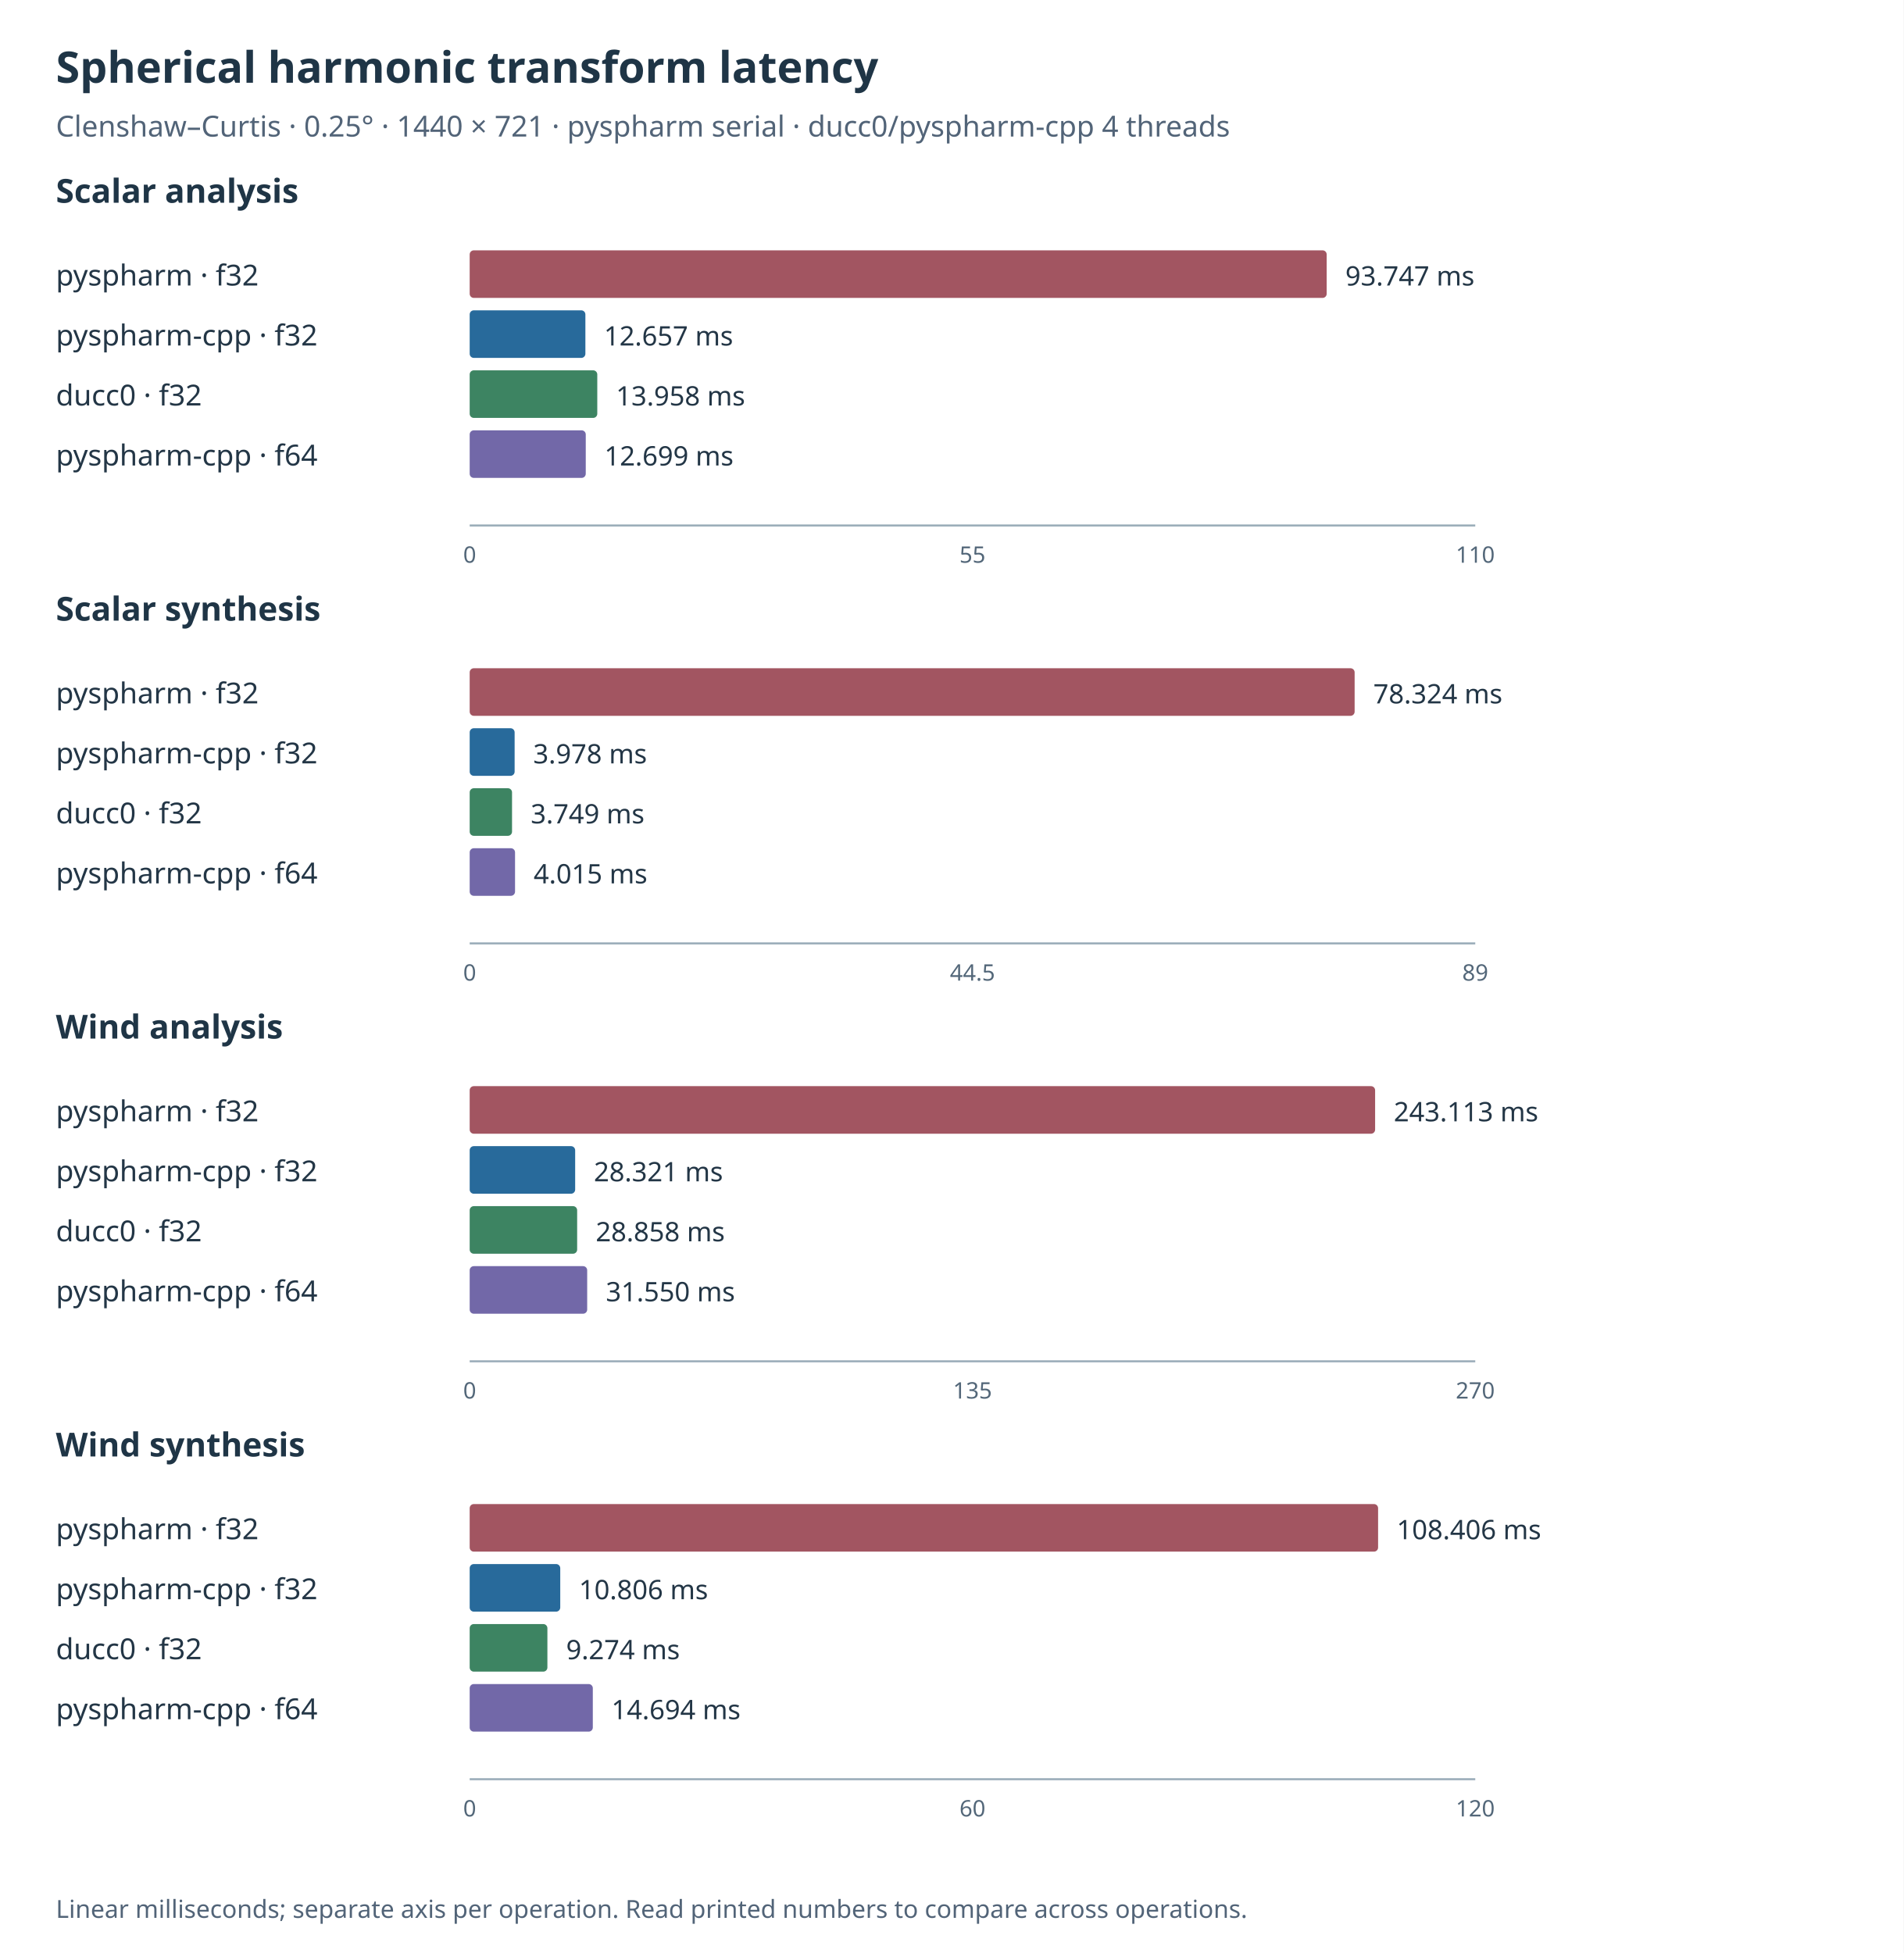
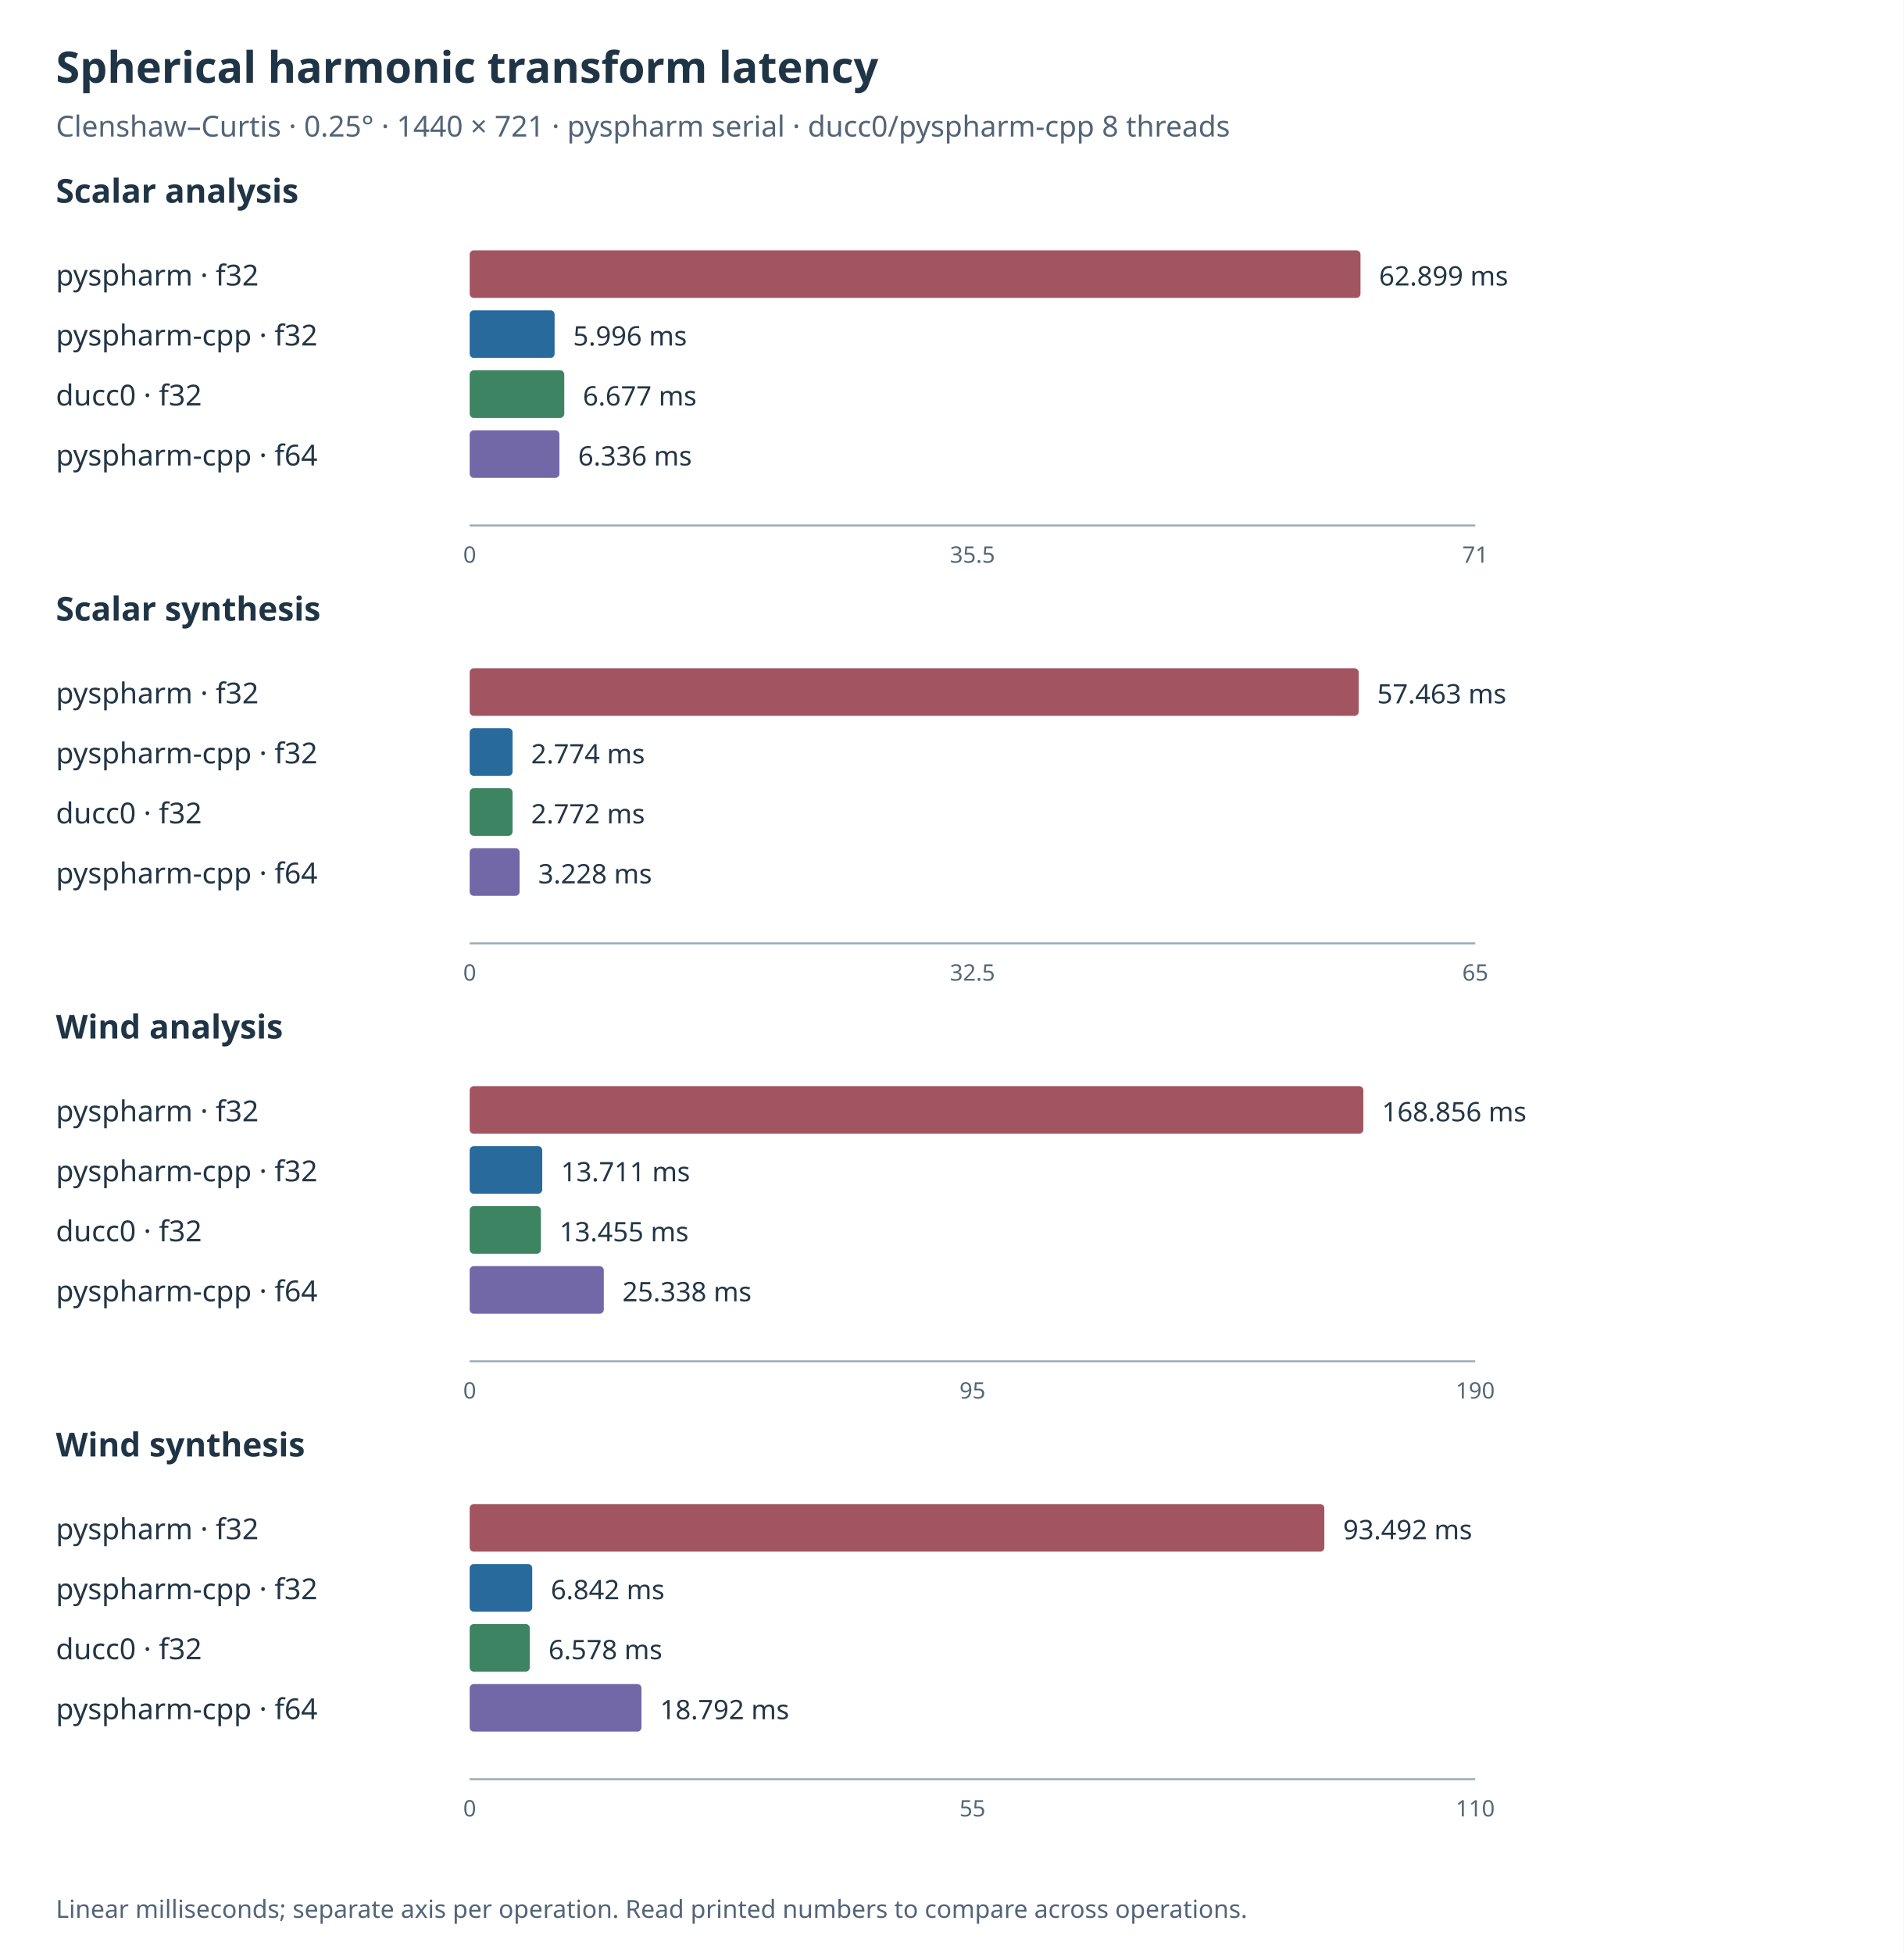
<svg xmlns="http://www.w3.org/2000/svg" width="920" height="944" viewBox="0 0 920 944" role="img" aria-labelledby="t d">
  <rect width="920" height="944" fill="white" />
  <text x="27" y="40" font-size="21" font-family="sans-serif" font-weight="600" fill="#1f3546">Spherical harmonic transform latency</text>
-   <text x="27" y="66" font-size="14" font-family="sans-serif" fill="#526478">Clenshaw–Curtis · 0.25° · 1440 × 721 · pyspharm serial · ducc0/pyspharm-cpp 4 threads</text>
+   <text x="27" y="66" font-size="14" font-family="sans-serif" fill="#526478">Clenshaw–Curtis · 0.25° · 1440 × 721 · pyspharm serial · ducc0/pyspharm-cpp 8 threads</text>
  <text x="27" y="98" font-size="16" font-family="sans-serif" font-weight="600" fill="#1f3546">Scalar analysis</text>
  <text x="27" y="138" font-family="sans-serif" font-size="14" fill="#233646">pyspharm · f32</text>
-   <rect x="227" y="121" width="414.19" height="23" fill="#a25561" rx="2" />
-   <text x="650.2" y="138" font-family="sans-serif" font-size="13" fill="#233646">93.747 ms</text>
+   <rect x="227" y="121" width="430.54" height="23" fill="#a25561" rx="2" />
+   <text x="666.5" y="138" font-family="sans-serif" font-size="13" fill="#233646">62.899 ms</text>
  <text x="27" y="167" font-family="sans-serif" font-size="14" fill="#233646">pyspharm-cpp · f32</text>
-   <rect x="227" y="150" width="55.92" height="23" fill="#286a9b" rx="2" />
-   <text x="291.9" y="167" font-family="sans-serif" font-size="13" fill="#233646">12.657 ms</text>
+   <rect x="227" y="150" width="41.04" height="23" fill="#286a9b" rx="2" />
+   <text x="277.0" y="167" font-family="sans-serif" font-size="13" fill="#233646">5.996 ms</text>
  <text x="27" y="196" font-family="sans-serif" font-size="14" fill="#233646">ducc0 · f32</text>
-   <rect x="227" y="179" width="61.67" height="23" fill="#3d8462" rx="2" />
-   <text x="297.7" y="196" font-family="sans-serif" font-size="13" fill="#233646">13.958 ms</text>
+   <rect x="227" y="179" width="45.71" height="23" fill="#3d8462" rx="2" />
+   <text x="281.7" y="196" font-family="sans-serif" font-size="13" fill="#233646">6.677 ms</text>
  <text x="27" y="225" font-family="sans-serif" font-size="14" fill="#233646">pyspharm-cpp · f64</text>
-   <rect x="227" y="208" width="56.10" height="23" fill="#7268a8" rx="2" />
-   <text x="292.1" y="225" font-family="sans-serif" font-size="13" fill="#233646">12.699 ms</text>
+   <rect x="227" y="208" width="43.37" height="23" fill="#7268a8" rx="2" />
+   <text x="279.4" y="225" font-family="sans-serif" font-size="13" fill="#233646">6.336 ms</text>
  <line x1="227" x2="713" y1="254" y2="254" stroke="#9caeba" />
  <text x="227.0" y="272" text-anchor="middle" font-size="11" font-family="sans-serif" fill="#536779">0</text>
-   <text x="470.0" y="272" text-anchor="middle" font-size="11" font-family="sans-serif" fill="#536779">55</text>
-   <text x="713.0" y="272" text-anchor="middle" font-size="11" font-family="sans-serif" fill="#536779">110</text>
+   <text x="470.0" y="272" text-anchor="middle" font-size="11" font-family="sans-serif" fill="#536779">35.5</text>
+   <text x="713.0" y="272" text-anchor="middle" font-size="11" font-family="sans-serif" fill="#536779">71</text>
  <text x="27" y="300" font-size="16" font-family="sans-serif" font-weight="600" fill="#1f3546">Scalar synthesis</text>
  <text x="27" y="340" font-family="sans-serif" font-size="14" fill="#233646">pyspharm · f32</text>
-   <rect x="227" y="323" width="427.70" height="23" fill="#a25561" rx="2" />
-   <text x="663.7" y="340" font-family="sans-serif" font-size="13" fill="#233646">78.324 ms</text>
+   <rect x="227" y="323" width="429.65" height="23" fill="#a25561" rx="2" />
+   <text x="665.6" y="340" font-family="sans-serif" font-size="13" fill="#233646">57.463 ms</text>
  <text x="27" y="369" font-family="sans-serif" font-size="14" fill="#233646">pyspharm-cpp · f32</text>
-   <rect x="227" y="352" width="21.72" height="23" fill="#286a9b" rx="2" />
-   <text x="257.7" y="369" font-family="sans-serif" font-size="13" fill="#233646">3.978 ms</text>
+   <rect x="227" y="352" width="20.74" height="23" fill="#286a9b" rx="2" />
+   <text x="256.7" y="369" font-family="sans-serif" font-size="13" fill="#233646">2.774 ms</text>
  <text x="27" y="398" font-family="sans-serif" font-size="14" fill="#233646">ducc0 · f32</text>
-   <rect x="227" y="381" width="20.47" height="23" fill="#3d8462" rx="2" />
-   <text x="256.5" y="398" font-family="sans-serif" font-size="13" fill="#233646">3.749 ms</text>
+   <rect x="227" y="381" width="20.73" height="23" fill="#3d8462" rx="2" />
+   <text x="256.7" y="398" font-family="sans-serif" font-size="13" fill="#233646">2.772 ms</text>
  <text x="27" y="427" font-family="sans-serif" font-size="14" fill="#233646">pyspharm-cpp · f64</text>
-   <rect x="227" y="410" width="21.92" height="23" fill="#7268a8" rx="2" />
-   <text x="257.9" y="427" font-family="sans-serif" font-size="13" fill="#233646">4.015 ms</text>
+   <rect x="227" y="410" width="24.13" height="23" fill="#7268a8" rx="2" />
+   <text x="260.1" y="427" font-family="sans-serif" font-size="13" fill="#233646">3.228 ms</text>
  <line x1="227" x2="713" y1="456" y2="456" stroke="#9caeba" />
  <text x="227.0" y="474" text-anchor="middle" font-size="11" font-family="sans-serif" fill="#536779">0</text>
-   <text x="470.0" y="474" text-anchor="middle" font-size="11" font-family="sans-serif" fill="#536779">44.5</text>
-   <text x="713.0" y="474" text-anchor="middle" font-size="11" font-family="sans-serif" fill="#536779">89</text>
+   <text x="470.0" y="474" text-anchor="middle" font-size="11" font-family="sans-serif" fill="#536779">32.5</text>
+   <text x="713.0" y="474" text-anchor="middle" font-size="11" font-family="sans-serif" fill="#536779">65</text>
  <text x="27" y="502" font-size="16" font-family="sans-serif" font-weight="600" fill="#1f3546">Wind analysis</text>
  <text x="27" y="542" font-family="sans-serif" font-size="14" fill="#233646">pyspharm · f32</text>
-   <rect x="227" y="525" width="437.60" height="23" fill="#a25561" rx="2" />
-   <text x="673.6" y="542" font-family="sans-serif" font-size="13" fill="#233646">243.113 ms</text>
+   <rect x="227" y="525" width="431.91" height="23" fill="#a25561" rx="2" />
+   <text x="667.9" y="542" font-family="sans-serif" font-size="13" fill="#233646">168.856 ms</text>
  <text x="27" y="571" font-family="sans-serif" font-size="14" fill="#233646">pyspharm-cpp · f32</text>
-   <rect x="227" y="554" width="50.98" height="23" fill="#286a9b" rx="2" />
-   <text x="287.0" y="571" font-family="sans-serif" font-size="13" fill="#233646">28.321 ms</text>
+   <rect x="227" y="554" width="35.07" height="23" fill="#286a9b" rx="2" />
+   <text x="271.1" y="571" font-family="sans-serif" font-size="13" fill="#233646">13.711 ms</text>
  <text x="27" y="600" font-family="sans-serif" font-size="14" fill="#233646">ducc0 · f32</text>
-   <rect x="227" y="583" width="51.94" height="23" fill="#3d8462" rx="2" />
-   <text x="287.9" y="600" font-family="sans-serif" font-size="13" fill="#233646">28.858 ms</text>
+   <rect x="227" y="583" width="34.42" height="23" fill="#3d8462" rx="2" />
+   <text x="270.4" y="600" font-family="sans-serif" font-size="13" fill="#233646">13.455 ms</text>
  <text x="27" y="629" font-family="sans-serif" font-size="14" fill="#233646">pyspharm-cpp · f64</text>
-   <rect x="227" y="612" width="56.79" height="23" fill="#7268a8" rx="2" />
-   <text x="292.8" y="629" font-family="sans-serif" font-size="13" fill="#233646">31.550 ms</text>
+   <rect x="227" y="612" width="64.81" height="23" fill="#7268a8" rx="2" />
+   <text x="300.8" y="629" font-family="sans-serif" font-size="13" fill="#233646">25.338 ms</text>
  <line x1="227" x2="713" y1="658" y2="658" stroke="#9caeba" />
  <text x="227.0" y="676" text-anchor="middle" font-size="11" font-family="sans-serif" fill="#536779">0</text>
-   <text x="470.0" y="676" text-anchor="middle" font-size="11" font-family="sans-serif" fill="#536779">135</text>
-   <text x="713.0" y="676" text-anchor="middle" font-size="11" font-family="sans-serif" fill="#536779">270</text>
+   <text x="470.0" y="676" text-anchor="middle" font-size="11" font-family="sans-serif" fill="#536779">95</text>
+   <text x="713.0" y="676" text-anchor="middle" font-size="11" font-family="sans-serif" fill="#536779">190</text>
  <text x="27" y="704" font-size="16" font-family="sans-serif" font-weight="600" fill="#1f3546">Wind synthesis</text>
  <text x="27" y="744" font-family="sans-serif" font-size="14" fill="#233646">pyspharm · f32</text>
-   <rect x="227" y="727" width="439.04" height="23" fill="#a25561" rx="2" />
-   <text x="675.0" y="744" font-family="sans-serif" font-size="13" fill="#233646">108.406 ms</text>
+   <rect x="227" y="727" width="413.06" height="23" fill="#a25561" rx="2" />
+   <text x="649.1" y="744" font-family="sans-serif" font-size="13" fill="#233646">93.492 ms</text>
  <text x="27" y="773" font-family="sans-serif" font-size="14" fill="#233646">pyspharm-cpp · f32</text>
-   <rect x="227" y="756" width="43.77" height="23" fill="#286a9b" rx="2" />
-   <text x="279.8" y="773" font-family="sans-serif" font-size="13" fill="#233646">10.806 ms</text>
+   <rect x="227" y="756" width="30.23" height="23" fill="#286a9b" rx="2" />
+   <text x="266.2" y="773" font-family="sans-serif" font-size="13" fill="#233646">6.842 ms</text>
  <text x="27" y="802" font-family="sans-serif" font-size="14" fill="#233646">ducc0 · f32</text>
-   <rect x="227" y="785" width="37.56" height="23" fill="#3d8462" rx="2" />
-   <text x="273.6" y="802" font-family="sans-serif" font-size="13" fill="#233646">9.274 ms</text>
+   <rect x="227" y="785" width="29.06" height="23" fill="#3d8462" rx="2" />
+   <text x="265.1" y="802" font-family="sans-serif" font-size="13" fill="#233646">6.578 ms</text>
  <text x="27" y="831" font-family="sans-serif" font-size="14" fill="#233646">pyspharm-cpp · f64</text>
-   <rect x="227" y="814" width="59.51" height="23" fill="#7268a8" rx="2" />
-   <text x="295.5" y="831" font-family="sans-serif" font-size="13" fill="#233646">14.694 ms</text>
+   <rect x="227" y="814" width="83.03" height="23" fill="#7268a8" rx="2" />
+   <text x="319.0" y="831" font-family="sans-serif" font-size="13" fill="#233646">18.792 ms</text>
  <line x1="227" x2="713" y1="860" y2="860" stroke="#9caeba" />
  <text x="227.0" y="878" text-anchor="middle" font-size="11" font-family="sans-serif" fill="#536779">0</text>
-   <text x="470.0" y="878" text-anchor="middle" font-size="11" font-family="sans-serif" fill="#536779">60</text>
-   <text x="713.0" y="878" text-anchor="middle" font-size="11" font-family="sans-serif" fill="#536779">120</text>
+   <text x="470.0" y="878" text-anchor="middle" font-size="11" font-family="sans-serif" fill="#536779">55</text>
+   <text x="713.0" y="878" text-anchor="middle" font-size="11" font-family="sans-serif" fill="#536779">110</text>
  <text x="27" y="927" font-size="12" font-family="sans-serif" fill="#526478">Linear milliseconds; separate axis per operation. Read printed numbers to compare across operations.</text>
</svg>
